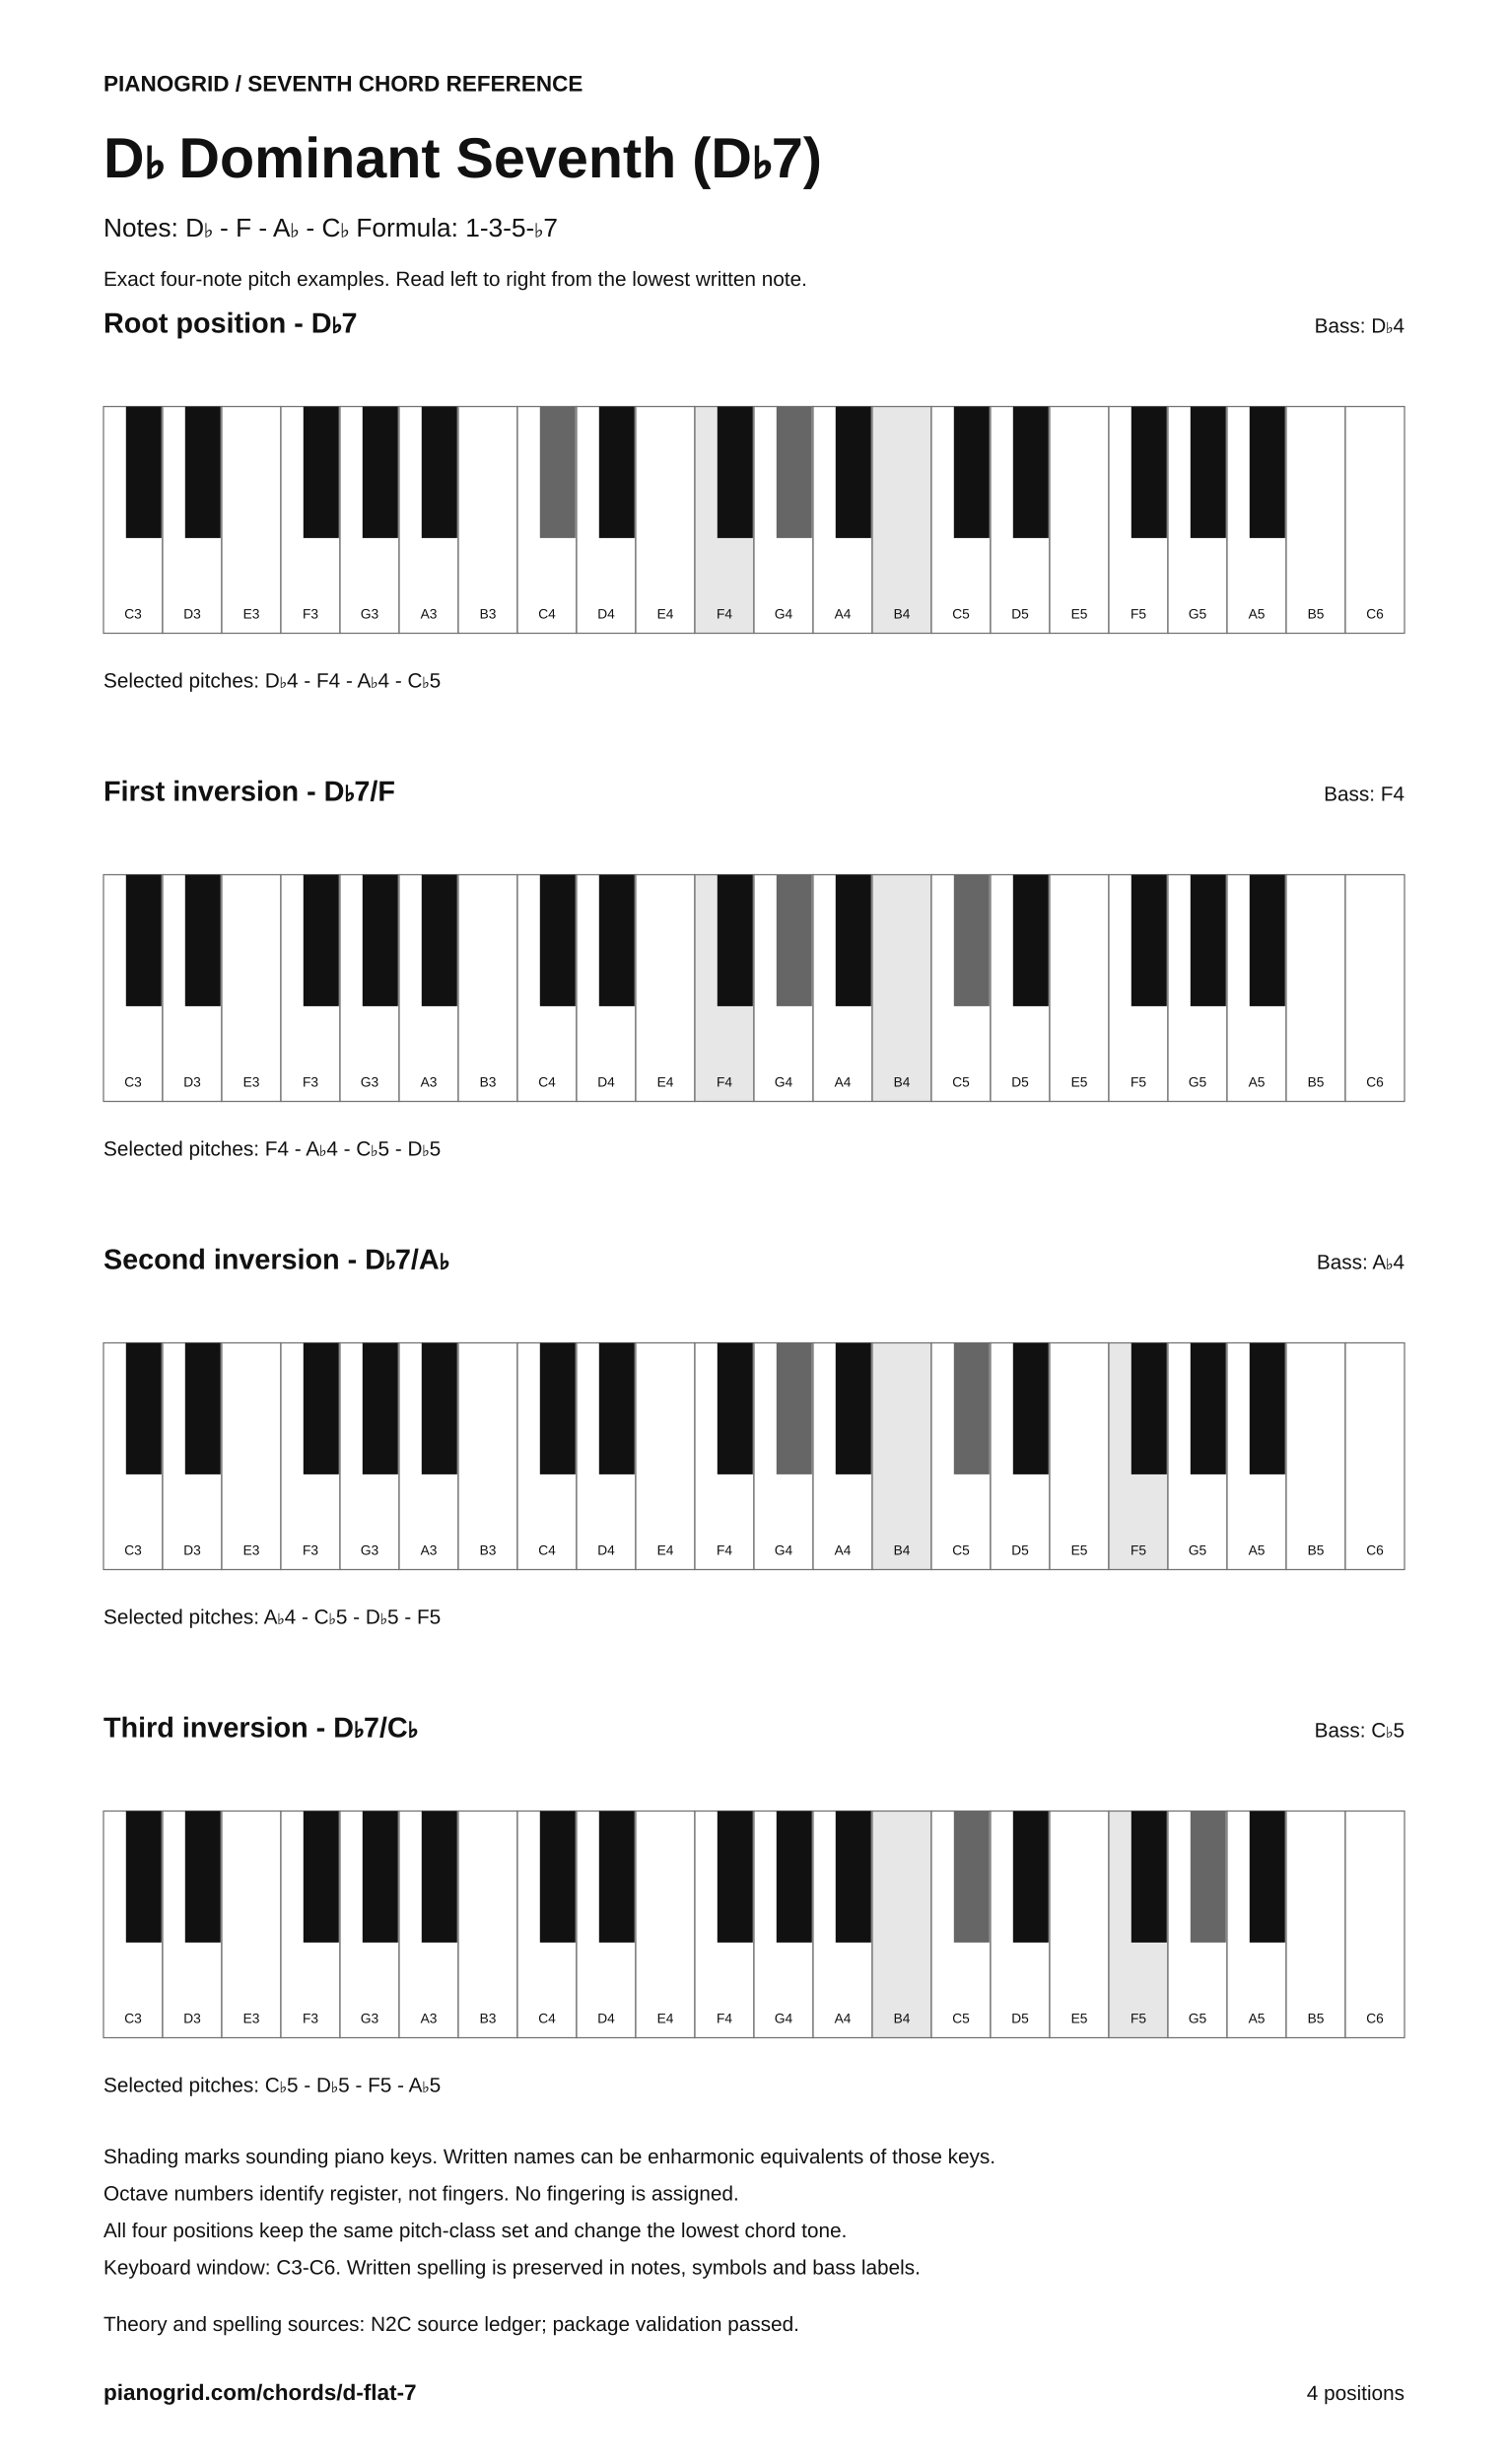
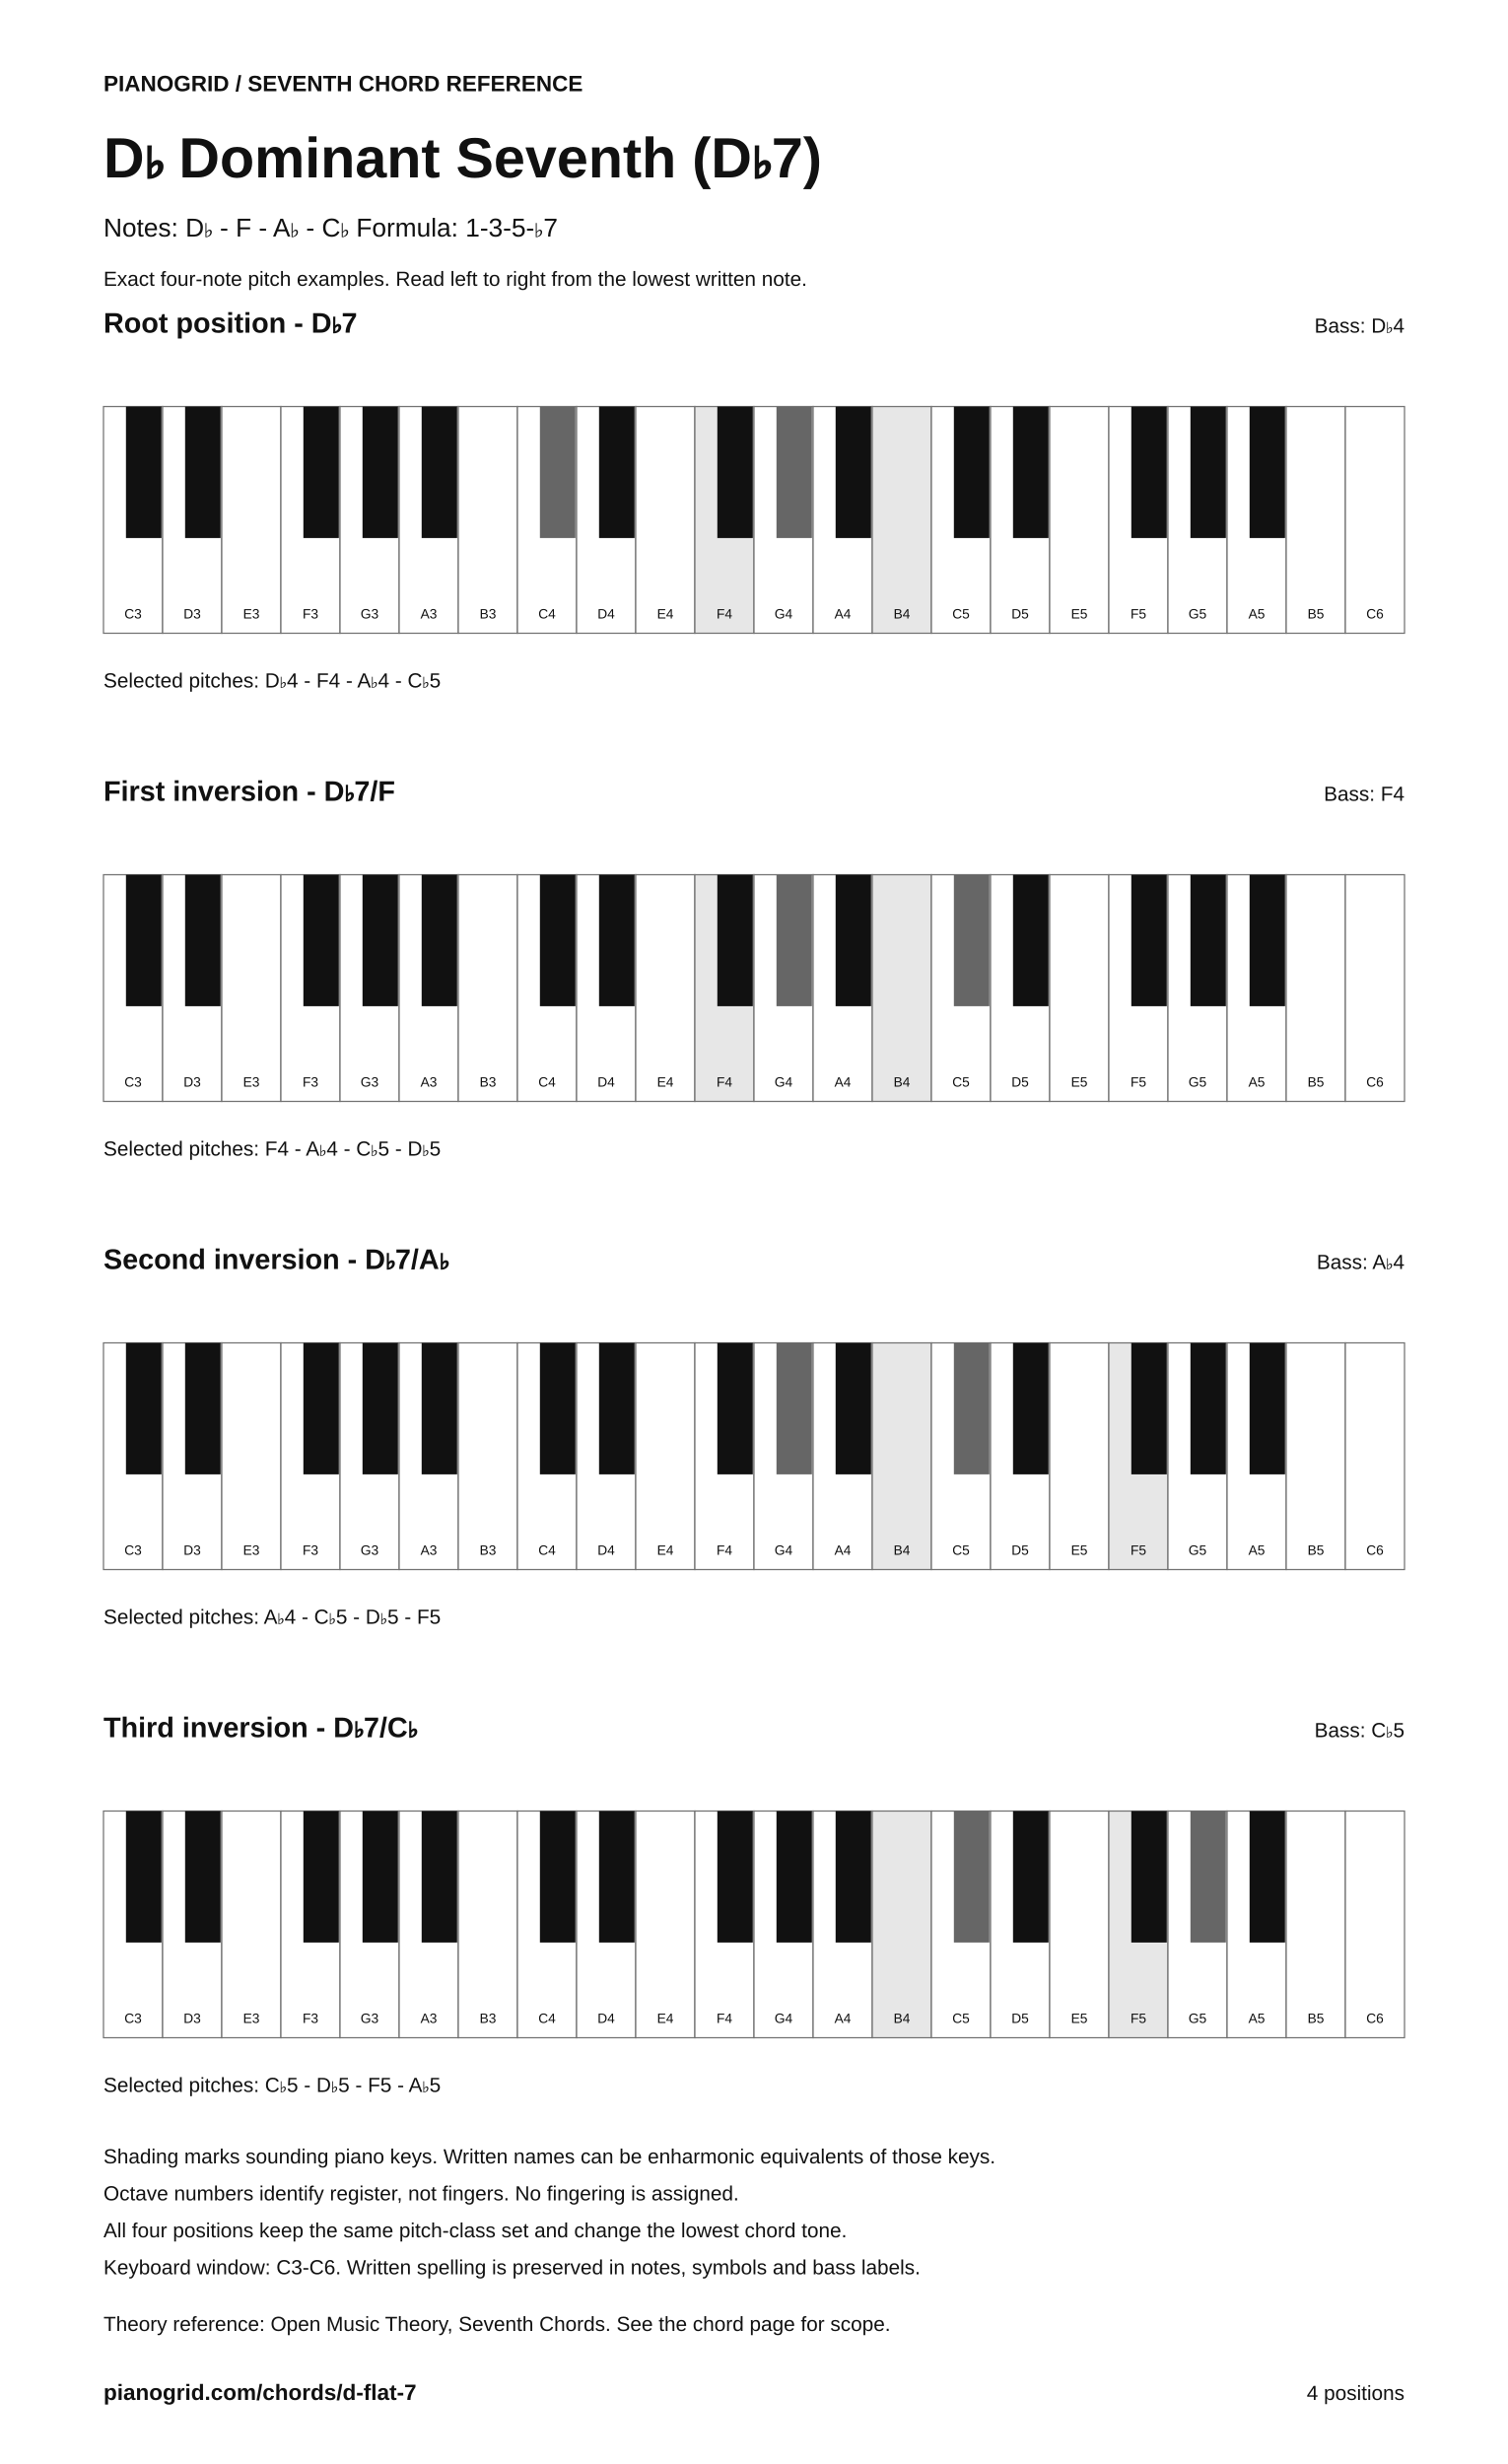
<svg xmlns="http://www.w3.org/2000/svg" width="612" height="1000" viewBox="0 0 612 1000" role="img" aria-labelledby="title desc">
  <style>text{font-family:"Segoe UI Symbol","Noto Music",Arial,sans-serif;fill:#111}.brand{font-size:9px;font-weight:700}.title{font-size:23px;font-weight:700}.copy{font-size:10.5px}.sub{font-size:11.5px;font-weight:700}.meta{font-size:8.3px}.key{font-size:5.5px}</style>
  <rect width="612" height="1000" fill="#fff" />
  <text x="42" y="37" class="brand">PIANOGRID  /  SEVENTH CHORD REFERENCE</text>
  <text x="42" y="72" class="title">D♭ Dominant Seventh (D♭7)</text>
  <text x="42" y="96" class="copy">Notes: D♭ - F - A♭ - C♭     Formula: 1-3-5-♭7</text>
  <text x="42" y="116" class="meta">Exact four-note pitch examples. Read left to right from the lowest written note.</text>
  <text x="42" y="135" class="sub">Root position  -  D♭7</text>
  <text x="570" y="135" text-anchor="end" class="meta">Bass: D♭4</text>
  <rect x="42.00" y="165.00" width="24.00" height="92.00" fill="#fff" stroke="#727272" stroke-width=".5" />
  <text x="54.00" y="251.00" text-anchor="middle" class="key">C3</text>
  <rect x="66.00" y="165.00" width="24.00" height="92.00" fill="#fff" stroke="#727272" stroke-width=".5" />
  <text x="78.00" y="251.00" text-anchor="middle" class="key">D3</text>
  <rect x="90.00" y="165.00" width="24.00" height="92.00" fill="#fff" stroke="#727272" stroke-width=".5" />
  <text x="102.00" y="251.00" text-anchor="middle" class="key">E3</text>
  <rect x="114.00" y="165.00" width="24.00" height="92.00" fill="#fff" stroke="#727272" stroke-width=".5" />
  <text x="126.00" y="251.00" text-anchor="middle" class="key">F3</text>
  <rect x="138.00" y="165.00" width="24.00" height="92.00" fill="#fff" stroke="#727272" stroke-width=".5" />
  <text x="150.00" y="251.00" text-anchor="middle" class="key">G3</text>
  <rect x="162.00" y="165.00" width="24.00" height="92.00" fill="#fff" stroke="#727272" stroke-width=".5" />
  <text x="174.00" y="251.00" text-anchor="middle" class="key">A3</text>
  <rect x="186.00" y="165.00" width="24.00" height="92.00" fill="#fff" stroke="#727272" stroke-width=".5" />
  <text x="198.00" y="251.00" text-anchor="middle" class="key">B3</text>
  <rect x="210.00" y="165.00" width="24.00" height="92.00" fill="#fff" stroke="#727272" stroke-width=".5" />
  <text x="222.00" y="251.00" text-anchor="middle" class="key">C4</text>
  <rect x="234.00" y="165.00" width="24.00" height="92.00" fill="#fff" stroke="#727272" stroke-width=".5" />
  <text x="246.00" y="251.00" text-anchor="middle" class="key">D4</text>
  <rect x="258.00" y="165.00" width="24.00" height="92.00" fill="#fff" stroke="#727272" stroke-width=".5" />
  <text x="270.00" y="251.00" text-anchor="middle" class="key">E4</text>
  <rect x="282.00" y="165.00" width="24.00" height="92.00" fill="#e7e7e7" stroke="#727272" stroke-width=".5" />
  <text x="294.00" y="251.00" text-anchor="middle" class="key">F4</text>
  <rect x="306.00" y="165.00" width="24.00" height="92.00" fill="#fff" stroke="#727272" stroke-width=".5" />
  <text x="318.00" y="251.00" text-anchor="middle" class="key">G4</text>
  <rect x="330.00" y="165.00" width="24.00" height="92.00" fill="#fff" stroke="#727272" stroke-width=".5" />
  <text x="342.00" y="251.00" text-anchor="middle" class="key">A4</text>
  <rect x="354.00" y="165.00" width="24.00" height="92.00" fill="#e7e7e7" stroke="#727272" stroke-width=".5" />
  <text x="366.00" y="251.00" text-anchor="middle" class="key">B4</text>
  <rect x="378.00" y="165.00" width="24.00" height="92.00" fill="#fff" stroke="#727272" stroke-width=".5" />
  <text x="390.00" y="251.00" text-anchor="middle" class="key">C5</text>
  <rect x="402.00" y="165.00" width="24.00" height="92.00" fill="#fff" stroke="#727272" stroke-width=".5" />
  <text x="414.00" y="251.00" text-anchor="middle" class="key">D5</text>
  <rect x="426.00" y="165.00" width="24.00" height="92.00" fill="#fff" stroke="#727272" stroke-width=".5" />
  <text x="438.00" y="251.00" text-anchor="middle" class="key">E5</text>
  <rect x="450.00" y="165.00" width="24.00" height="92.00" fill="#fff" stroke="#727272" stroke-width=".5" />
  <text x="462.00" y="251.00" text-anchor="middle" class="key">F5</text>
  <rect x="474.00" y="165.00" width="24.00" height="92.00" fill="#fff" stroke="#727272" stroke-width=".5" />
  <text x="486.00" y="251.00" text-anchor="middle" class="key">G5</text>
  <rect x="498.00" y="165.00" width="24.00" height="92.00" fill="#fff" stroke="#727272" stroke-width=".5" />
  <text x="510.00" y="251.00" text-anchor="middle" class="key">A5</text>
  <rect x="522.00" y="165.00" width="24.00" height="92.00" fill="#fff" stroke="#727272" stroke-width=".5" />
  <text x="534.00" y="251.00" text-anchor="middle" class="key">B5</text>
  <rect x="546.00" y="165.00" width="24.00" height="92.00" fill="#fff" stroke="#727272" stroke-width=".5" />
  <text x="558.00" y="251.00" text-anchor="middle" class="key">C6</text>
  <rect x="51.12" y="165.00" width="14.40" height="53.36" fill="#111" />
  <rect x="75.12" y="165.00" width="14.40" height="53.36" fill="#111" />
  <rect x="123.12" y="165.00" width="14.40" height="53.36" fill="#111" />
  <rect x="147.12" y="165.00" width="14.40" height="53.36" fill="#111" />
  <rect x="171.12" y="165.00" width="14.40" height="53.36" fill="#111" />
  <rect x="219.12" y="165.00" width="14.40" height="53.36" fill="#666" />
  <rect x="243.12" y="165.00" width="14.40" height="53.36" fill="#111" />
  <rect x="291.12" y="165.00" width="14.40" height="53.36" fill="#111" />
  <rect x="315.12" y="165.00" width="14.40" height="53.36" fill="#666" />
  <rect x="339.12" y="165.00" width="14.40" height="53.36" fill="#111" />
  <rect x="387.12" y="165.00" width="14.40" height="53.36" fill="#111" />
  <rect x="411.12" y="165.00" width="14.40" height="53.36" fill="#111" />
  <rect x="459.12" y="165.00" width="14.40" height="53.36" fill="#111" />
  <rect x="483.12" y="165.00" width="14.40" height="53.36" fill="#111" />
  <rect x="507.12" y="165.00" width="14.40" height="53.36" fill="#111" />
  <text x="42" y="279" class="meta">Selected pitches: D♭4  -  F4  -  A♭4  -  C♭5</text>
  <text x="42" y="325" class="sub">First inversion  -  D♭7/F</text>
  <text x="570" y="325" text-anchor="end" class="meta">Bass: F4</text>
  <rect x="42.00" y="355.00" width="24.00" height="92.00" fill="#fff" stroke="#727272" stroke-width=".5" />
  <text x="54.00" y="441.00" text-anchor="middle" class="key">C3</text>
  <rect x="66.00" y="355.00" width="24.00" height="92.00" fill="#fff" stroke="#727272" stroke-width=".5" />
  <text x="78.00" y="441.00" text-anchor="middle" class="key">D3</text>
  <rect x="90.00" y="355.00" width="24.00" height="92.00" fill="#fff" stroke="#727272" stroke-width=".5" />
  <text x="102.00" y="441.00" text-anchor="middle" class="key">E3</text>
  <rect x="114.00" y="355.00" width="24.00" height="92.00" fill="#fff" stroke="#727272" stroke-width=".5" />
  <text x="126.00" y="441.00" text-anchor="middle" class="key">F3</text>
  <rect x="138.00" y="355.00" width="24.00" height="92.00" fill="#fff" stroke="#727272" stroke-width=".5" />
  <text x="150.00" y="441.00" text-anchor="middle" class="key">G3</text>
  <rect x="162.00" y="355.00" width="24.00" height="92.00" fill="#fff" stroke="#727272" stroke-width=".5" />
  <text x="174.00" y="441.00" text-anchor="middle" class="key">A3</text>
  <rect x="186.00" y="355.00" width="24.00" height="92.00" fill="#fff" stroke="#727272" stroke-width=".5" />
  <text x="198.00" y="441.00" text-anchor="middle" class="key">B3</text>
  <rect x="210.00" y="355.00" width="24.00" height="92.00" fill="#fff" stroke="#727272" stroke-width=".5" />
  <text x="222.00" y="441.00" text-anchor="middle" class="key">C4</text>
  <rect x="234.00" y="355.00" width="24.00" height="92.00" fill="#fff" stroke="#727272" stroke-width=".5" />
  <text x="246.00" y="441.00" text-anchor="middle" class="key">D4</text>
  <rect x="258.00" y="355.00" width="24.00" height="92.00" fill="#fff" stroke="#727272" stroke-width=".5" />
  <text x="270.00" y="441.00" text-anchor="middle" class="key">E4</text>
  <rect x="282.00" y="355.00" width="24.00" height="92.00" fill="#e7e7e7" stroke="#727272" stroke-width=".5" />
  <text x="294.00" y="441.00" text-anchor="middle" class="key">F4</text>
  <rect x="306.00" y="355.00" width="24.00" height="92.00" fill="#fff" stroke="#727272" stroke-width=".5" />
  <text x="318.00" y="441.00" text-anchor="middle" class="key">G4</text>
  <rect x="330.00" y="355.00" width="24.00" height="92.00" fill="#fff" stroke="#727272" stroke-width=".5" />
  <text x="342.00" y="441.00" text-anchor="middle" class="key">A4</text>
  <rect x="354.00" y="355.00" width="24.00" height="92.00" fill="#e7e7e7" stroke="#727272" stroke-width=".5" />
  <text x="366.00" y="441.00" text-anchor="middle" class="key">B4</text>
  <rect x="378.00" y="355.00" width="24.00" height="92.00" fill="#fff" stroke="#727272" stroke-width=".5" />
  <text x="390.00" y="441.00" text-anchor="middle" class="key">C5</text>
  <rect x="402.00" y="355.00" width="24.00" height="92.00" fill="#fff" stroke="#727272" stroke-width=".5" />
  <text x="414.00" y="441.00" text-anchor="middle" class="key">D5</text>
  <rect x="426.00" y="355.00" width="24.00" height="92.00" fill="#fff" stroke="#727272" stroke-width=".5" />
  <text x="438.00" y="441.00" text-anchor="middle" class="key">E5</text>
  <rect x="450.00" y="355.00" width="24.00" height="92.00" fill="#fff" stroke="#727272" stroke-width=".5" />
  <text x="462.00" y="441.00" text-anchor="middle" class="key">F5</text>
  <rect x="474.00" y="355.00" width="24.00" height="92.00" fill="#fff" stroke="#727272" stroke-width=".5" />
  <text x="486.00" y="441.00" text-anchor="middle" class="key">G5</text>
  <rect x="498.00" y="355.00" width="24.00" height="92.00" fill="#fff" stroke="#727272" stroke-width=".5" />
  <text x="510.00" y="441.00" text-anchor="middle" class="key">A5</text>
  <rect x="522.00" y="355.00" width="24.00" height="92.00" fill="#fff" stroke="#727272" stroke-width=".5" />
  <text x="534.00" y="441.00" text-anchor="middle" class="key">B5</text>
  <rect x="546.00" y="355.00" width="24.00" height="92.00" fill="#fff" stroke="#727272" stroke-width=".5" />
  <text x="558.00" y="441.00" text-anchor="middle" class="key">C6</text>
  <rect x="51.12" y="355.00" width="14.40" height="53.36" fill="#111" />
  <rect x="75.12" y="355.00" width="14.40" height="53.36" fill="#111" />
  <rect x="123.12" y="355.00" width="14.40" height="53.36" fill="#111" />
  <rect x="147.12" y="355.00" width="14.40" height="53.36" fill="#111" />
  <rect x="171.12" y="355.00" width="14.40" height="53.36" fill="#111" />
  <rect x="219.12" y="355.00" width="14.40" height="53.36" fill="#111" />
  <rect x="243.12" y="355.00" width="14.40" height="53.36" fill="#111" />
  <rect x="291.12" y="355.00" width="14.40" height="53.36" fill="#111" />
  <rect x="315.12" y="355.00" width="14.40" height="53.36" fill="#666" />
  <rect x="339.12" y="355.00" width="14.40" height="53.36" fill="#111" />
  <rect x="387.12" y="355.00" width="14.40" height="53.36" fill="#666" />
  <rect x="411.12" y="355.00" width="14.40" height="53.36" fill="#111" />
  <rect x="459.12" y="355.00" width="14.40" height="53.36" fill="#111" />
  <rect x="483.12" y="355.00" width="14.40" height="53.36" fill="#111" />
  <rect x="507.12" y="355.00" width="14.40" height="53.36" fill="#111" />
  <text x="42" y="469" class="meta">Selected pitches: F4  -  A♭4  -  C♭5  -  D♭5</text>
  <text x="42" y="515" class="sub">Second inversion  -  D♭7/A♭</text>
  <text x="570" y="515" text-anchor="end" class="meta">Bass: A♭4</text>
  <rect x="42.00" y="545.00" width="24.00" height="92.00" fill="#fff" stroke="#727272" stroke-width=".5" />
  <text x="54.00" y="631.00" text-anchor="middle" class="key">C3</text>
  <rect x="66.00" y="545.00" width="24.00" height="92.00" fill="#fff" stroke="#727272" stroke-width=".5" />
  <text x="78.00" y="631.00" text-anchor="middle" class="key">D3</text>
  <rect x="90.00" y="545.00" width="24.00" height="92.00" fill="#fff" stroke="#727272" stroke-width=".5" />
  <text x="102.00" y="631.00" text-anchor="middle" class="key">E3</text>
  <rect x="114.00" y="545.00" width="24.00" height="92.00" fill="#fff" stroke="#727272" stroke-width=".5" />
  <text x="126.00" y="631.00" text-anchor="middle" class="key">F3</text>
  <rect x="138.00" y="545.00" width="24.00" height="92.00" fill="#fff" stroke="#727272" stroke-width=".5" />
  <text x="150.00" y="631.00" text-anchor="middle" class="key">G3</text>
  <rect x="162.00" y="545.00" width="24.00" height="92.00" fill="#fff" stroke="#727272" stroke-width=".5" />
  <text x="174.00" y="631.00" text-anchor="middle" class="key">A3</text>
  <rect x="186.00" y="545.00" width="24.00" height="92.00" fill="#fff" stroke="#727272" stroke-width=".5" />
  <text x="198.00" y="631.00" text-anchor="middle" class="key">B3</text>
  <rect x="210.00" y="545.00" width="24.00" height="92.00" fill="#fff" stroke="#727272" stroke-width=".5" />
  <text x="222.00" y="631.00" text-anchor="middle" class="key">C4</text>
  <rect x="234.00" y="545.00" width="24.00" height="92.00" fill="#fff" stroke="#727272" stroke-width=".5" />
  <text x="246.00" y="631.00" text-anchor="middle" class="key">D4</text>
  <rect x="258.00" y="545.00" width="24.00" height="92.00" fill="#fff" stroke="#727272" stroke-width=".5" />
  <text x="270.00" y="631.00" text-anchor="middle" class="key">E4</text>
  <rect x="282.00" y="545.00" width="24.00" height="92.00" fill="#fff" stroke="#727272" stroke-width=".5" />
  <text x="294.00" y="631.00" text-anchor="middle" class="key">F4</text>
  <rect x="306.00" y="545.00" width="24.00" height="92.00" fill="#fff" stroke="#727272" stroke-width=".5" />
  <text x="318.00" y="631.00" text-anchor="middle" class="key">G4</text>
  <rect x="330.00" y="545.00" width="24.00" height="92.00" fill="#fff" stroke="#727272" stroke-width=".5" />
  <text x="342.00" y="631.00" text-anchor="middle" class="key">A4</text>
  <rect x="354.00" y="545.00" width="24.00" height="92.00" fill="#e7e7e7" stroke="#727272" stroke-width=".5" />
  <text x="366.00" y="631.00" text-anchor="middle" class="key">B4</text>
  <rect x="378.00" y="545.00" width="24.00" height="92.00" fill="#fff" stroke="#727272" stroke-width=".5" />
  <text x="390.00" y="631.00" text-anchor="middle" class="key">C5</text>
  <rect x="402.00" y="545.00" width="24.00" height="92.00" fill="#fff" stroke="#727272" stroke-width=".5" />
  <text x="414.00" y="631.00" text-anchor="middle" class="key">D5</text>
  <rect x="426.00" y="545.00" width="24.00" height="92.00" fill="#fff" stroke="#727272" stroke-width=".5" />
  <text x="438.00" y="631.00" text-anchor="middle" class="key">E5</text>
  <rect x="450.00" y="545.00" width="24.00" height="92.00" fill="#e7e7e7" stroke="#727272" stroke-width=".5" />
  <text x="462.00" y="631.00" text-anchor="middle" class="key">F5</text>
  <rect x="474.00" y="545.00" width="24.00" height="92.00" fill="#fff" stroke="#727272" stroke-width=".5" />
  <text x="486.00" y="631.00" text-anchor="middle" class="key">G5</text>
  <rect x="498.00" y="545.00" width="24.00" height="92.00" fill="#fff" stroke="#727272" stroke-width=".5" />
  <text x="510.00" y="631.00" text-anchor="middle" class="key">A5</text>
  <rect x="522.00" y="545.00" width="24.00" height="92.00" fill="#fff" stroke="#727272" stroke-width=".5" />
  <text x="534.00" y="631.00" text-anchor="middle" class="key">B5</text>
  <rect x="546.00" y="545.00" width="24.00" height="92.00" fill="#fff" stroke="#727272" stroke-width=".5" />
  <text x="558.00" y="631.00" text-anchor="middle" class="key">C6</text>
  <rect x="51.12" y="545.00" width="14.40" height="53.36" fill="#111" />
  <rect x="75.12" y="545.00" width="14.40" height="53.36" fill="#111" />
  <rect x="123.12" y="545.00" width="14.40" height="53.36" fill="#111" />
  <rect x="147.12" y="545.00" width="14.40" height="53.36" fill="#111" />
  <rect x="171.12" y="545.00" width="14.40" height="53.36" fill="#111" />
  <rect x="219.12" y="545.00" width="14.40" height="53.36" fill="#111" />
  <rect x="243.12" y="545.00" width="14.40" height="53.36" fill="#111" />
  <rect x="291.12" y="545.00" width="14.40" height="53.36" fill="#111" />
  <rect x="315.12" y="545.00" width="14.40" height="53.36" fill="#666" />
  <rect x="339.12" y="545.00" width="14.40" height="53.36" fill="#111" />
  <rect x="387.12" y="545.00" width="14.40" height="53.36" fill="#666" />
  <rect x="411.12" y="545.00" width="14.40" height="53.36" fill="#111" />
  <rect x="459.12" y="545.00" width="14.40" height="53.36" fill="#111" />
  <rect x="483.12" y="545.00" width="14.40" height="53.36" fill="#111" />
  <rect x="507.12" y="545.00" width="14.40" height="53.36" fill="#111" />
  <text x="42" y="659" class="meta">Selected pitches: A♭4  -  C♭5  -  D♭5  -  F5</text>
  <text x="42" y="705" class="sub">Third inversion  -  D♭7/C♭</text>
  <text x="570" y="705" text-anchor="end" class="meta">Bass: C♭5</text>
  <rect x="42.00" y="735.00" width="24.00" height="92.00" fill="#fff" stroke="#727272" stroke-width=".5" />
  <text x="54.00" y="821.00" text-anchor="middle" class="key">C3</text>
  <rect x="66.00" y="735.00" width="24.00" height="92.00" fill="#fff" stroke="#727272" stroke-width=".5" />
  <text x="78.00" y="821.00" text-anchor="middle" class="key">D3</text>
  <rect x="90.00" y="735.00" width="24.00" height="92.00" fill="#fff" stroke="#727272" stroke-width=".5" />
  <text x="102.00" y="821.00" text-anchor="middle" class="key">E3</text>
  <rect x="114.00" y="735.00" width="24.00" height="92.00" fill="#fff" stroke="#727272" stroke-width=".5" />
  <text x="126.00" y="821.00" text-anchor="middle" class="key">F3</text>
  <rect x="138.00" y="735.00" width="24.00" height="92.00" fill="#fff" stroke="#727272" stroke-width=".5" />
  <text x="150.00" y="821.00" text-anchor="middle" class="key">G3</text>
  <rect x="162.00" y="735.00" width="24.00" height="92.00" fill="#fff" stroke="#727272" stroke-width=".5" />
  <text x="174.00" y="821.00" text-anchor="middle" class="key">A3</text>
  <rect x="186.00" y="735.00" width="24.00" height="92.00" fill="#fff" stroke="#727272" stroke-width=".5" />
  <text x="198.00" y="821.00" text-anchor="middle" class="key">B3</text>
  <rect x="210.00" y="735.00" width="24.00" height="92.00" fill="#fff" stroke="#727272" stroke-width=".5" />
  <text x="222.00" y="821.00" text-anchor="middle" class="key">C4</text>
  <rect x="234.00" y="735.00" width="24.00" height="92.00" fill="#fff" stroke="#727272" stroke-width=".5" />
  <text x="246.00" y="821.00" text-anchor="middle" class="key">D4</text>
  <rect x="258.00" y="735.00" width="24.00" height="92.00" fill="#fff" stroke="#727272" stroke-width=".5" />
  <text x="270.00" y="821.00" text-anchor="middle" class="key">E4</text>
  <rect x="282.00" y="735.00" width="24.00" height="92.00" fill="#fff" stroke="#727272" stroke-width=".5" />
  <text x="294.00" y="821.00" text-anchor="middle" class="key">F4</text>
  <rect x="306.00" y="735.00" width="24.00" height="92.00" fill="#fff" stroke="#727272" stroke-width=".5" />
  <text x="318.00" y="821.00" text-anchor="middle" class="key">G4</text>
  <rect x="330.00" y="735.00" width="24.00" height="92.00" fill="#fff" stroke="#727272" stroke-width=".5" />
  <text x="342.00" y="821.00" text-anchor="middle" class="key">A4</text>
  <rect x="354.00" y="735.00" width="24.00" height="92.00" fill="#e7e7e7" stroke="#727272" stroke-width=".5" />
  <text x="366.00" y="821.00" text-anchor="middle" class="key">B4</text>
  <rect x="378.00" y="735.00" width="24.00" height="92.00" fill="#fff" stroke="#727272" stroke-width=".5" />
  <text x="390.00" y="821.00" text-anchor="middle" class="key">C5</text>
  <rect x="402.00" y="735.00" width="24.00" height="92.00" fill="#fff" stroke="#727272" stroke-width=".5" />
  <text x="414.00" y="821.00" text-anchor="middle" class="key">D5</text>
  <rect x="426.00" y="735.00" width="24.00" height="92.00" fill="#fff" stroke="#727272" stroke-width=".5" />
  <text x="438.00" y="821.00" text-anchor="middle" class="key">E5</text>
  <rect x="450.00" y="735.00" width="24.00" height="92.00" fill="#e7e7e7" stroke="#727272" stroke-width=".5" />
  <text x="462.00" y="821.00" text-anchor="middle" class="key">F5</text>
  <rect x="474.00" y="735.00" width="24.00" height="92.00" fill="#fff" stroke="#727272" stroke-width=".5" />
  <text x="486.00" y="821.00" text-anchor="middle" class="key">G5</text>
  <rect x="498.00" y="735.00" width="24.00" height="92.00" fill="#fff" stroke="#727272" stroke-width=".5" />
  <text x="510.00" y="821.00" text-anchor="middle" class="key">A5</text>
  <rect x="522.00" y="735.00" width="24.00" height="92.00" fill="#fff" stroke="#727272" stroke-width=".5" />
  <text x="534.00" y="821.00" text-anchor="middle" class="key">B5</text>
  <rect x="546.00" y="735.00" width="24.00" height="92.00" fill="#fff" stroke="#727272" stroke-width=".5" />
  <text x="558.00" y="821.00" text-anchor="middle" class="key">C6</text>
  <rect x="51.12" y="735.00" width="14.40" height="53.36" fill="#111" />
  <rect x="75.12" y="735.00" width="14.40" height="53.36" fill="#111" />
  <rect x="123.12" y="735.00" width="14.40" height="53.36" fill="#111" />
  <rect x="147.12" y="735.00" width="14.40" height="53.36" fill="#111" />
  <rect x="171.12" y="735.00" width="14.40" height="53.36" fill="#111" />
  <rect x="219.12" y="735.00" width="14.40" height="53.36" fill="#111" />
  <rect x="243.12" y="735.00" width="14.40" height="53.36" fill="#111" />
  <rect x="291.12" y="735.00" width="14.40" height="53.36" fill="#111" />
  <rect x="315.12" y="735.00" width="14.40" height="53.36" fill="#111" />
  <rect x="339.12" y="735.00" width="14.40" height="53.36" fill="#111" />
  <rect x="387.12" y="735.00" width="14.40" height="53.36" fill="#666" />
  <rect x="411.12" y="735.00" width="14.40" height="53.36" fill="#111" />
  <rect x="459.12" y="735.00" width="14.40" height="53.36" fill="#111" />
  <rect x="483.12" y="735.00" width="14.40" height="53.36" fill="#666" />
  <rect x="507.12" y="735.00" width="14.40" height="53.36" fill="#111" />
  <text x="42" y="849" class="meta">Selected pitches: C♭5  -  D♭5  -  F5  -  A♭5</text>
  <text x="42" y="878" class="meta">Shading marks sounding piano keys. Written names can be enharmonic equivalents of those keys.</text>
  <text x="42" y="893" class="meta">Octave numbers identify register, not fingers. No fingering is assigned.</text>
  <text x="42" y="908" class="meta">All four positions keep the same pitch-class set and change the lowest chord tone.</text>
  <text x="42" y="923" class="meta">Keyboard window: C3-C6. Written spelling is preserved in notes, symbols and bass labels.</text>
-   <text x="42" y="946" class="meta">Theory and spelling sources: N2C source ledger; package validation passed.</text>
+   <text x="42" y="946" class="meta">Theory reference: Open Music Theory, Seventh Chords. See the chord page for scope.</text>
  <text x="42" y="974" class="brand">pianogrid.com/chords/d-flat-7</text>
  <text x="570" y="974" text-anchor="end" class="meta">4 positions</text>
</svg>
